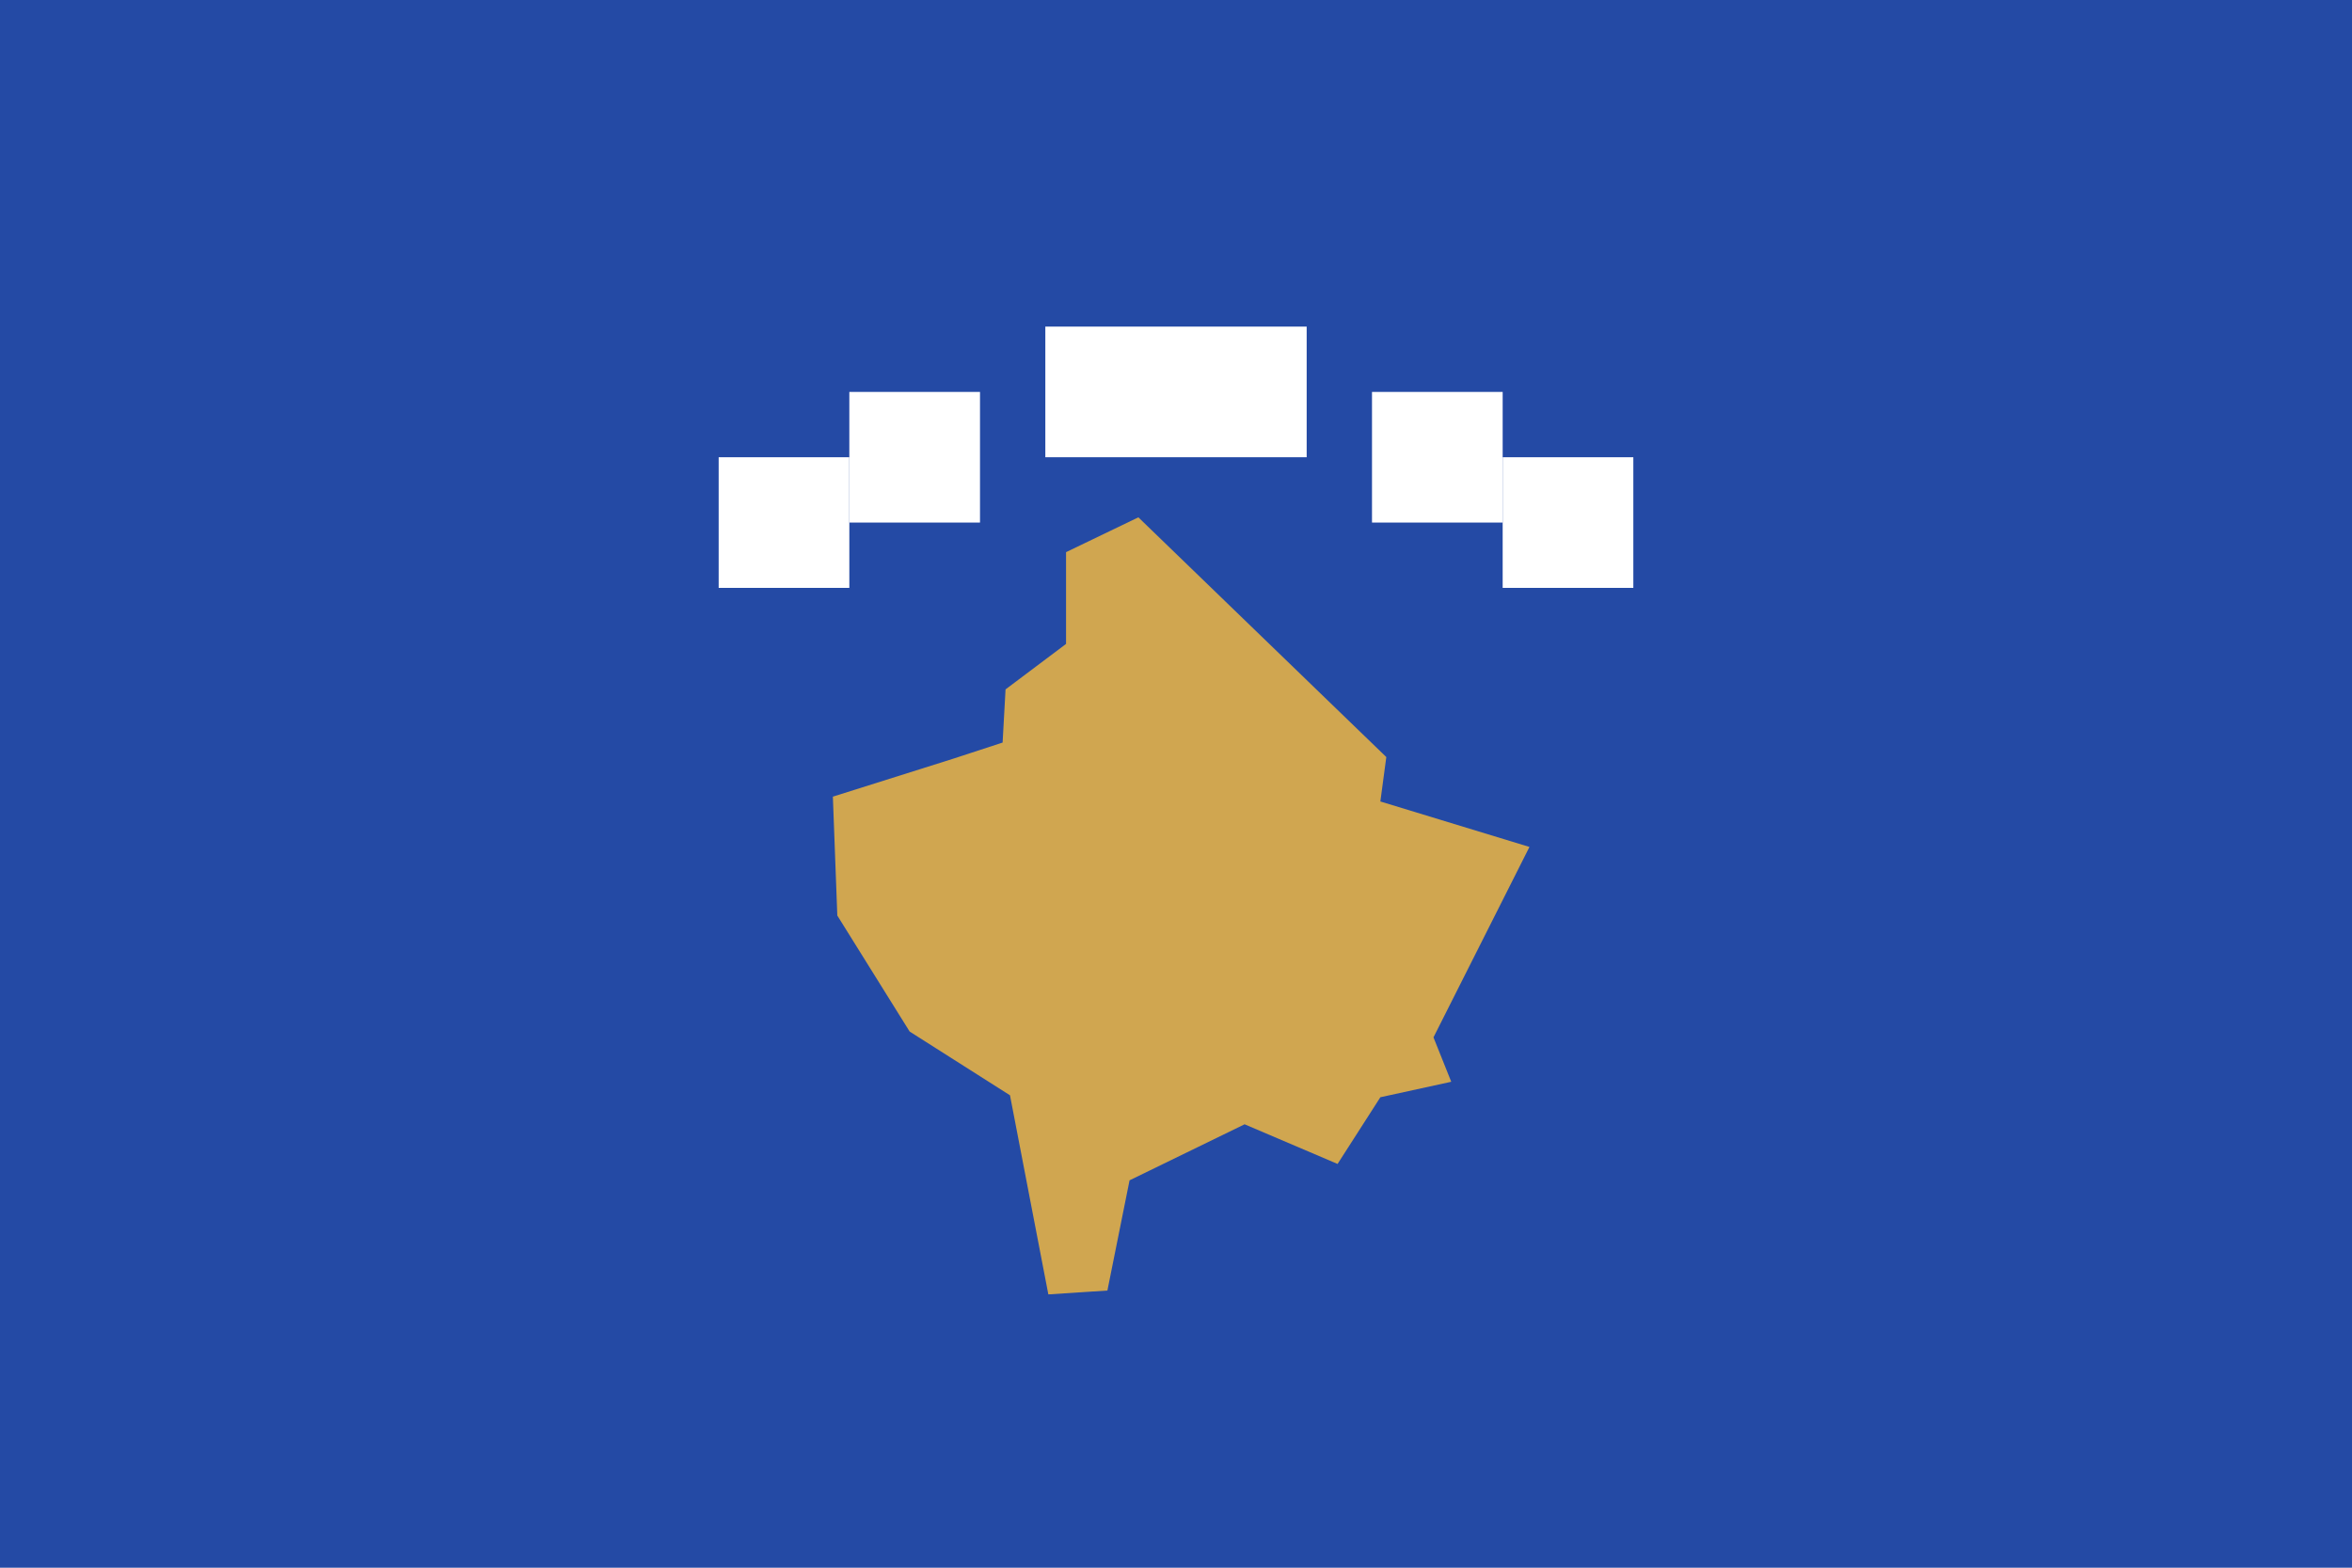
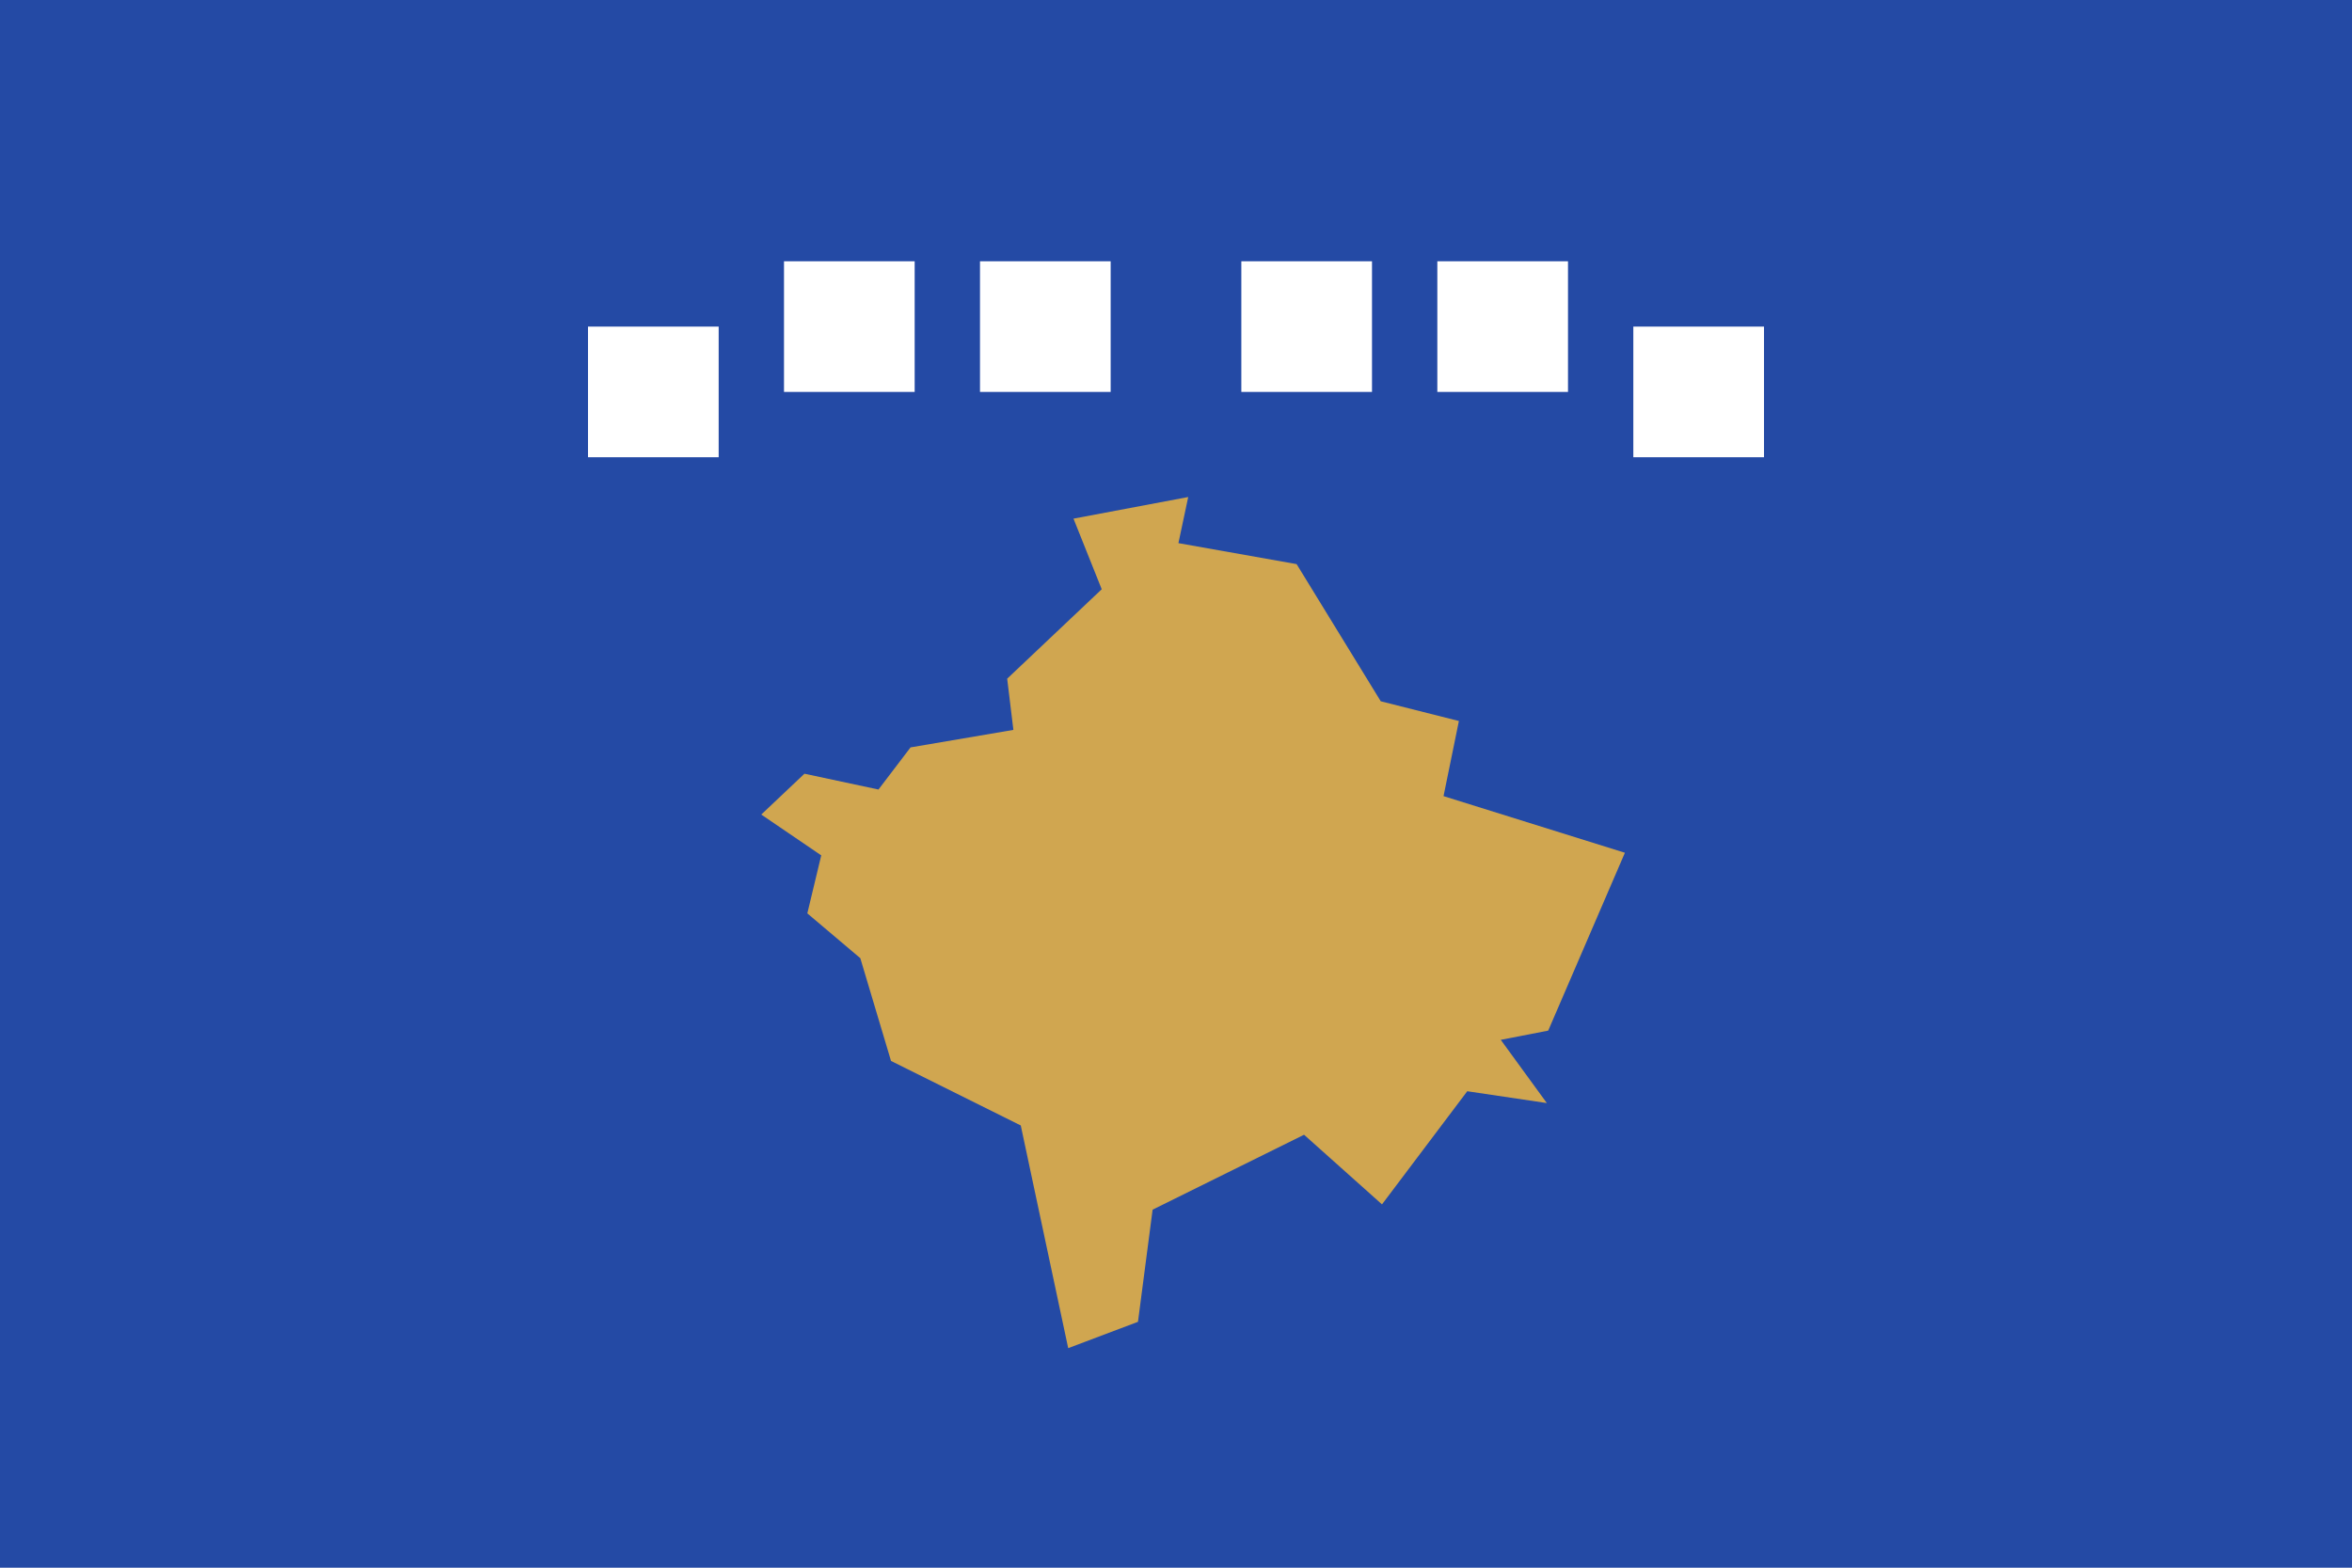
<svg xmlns="http://www.w3.org/2000/svg" width="36" height="24" viewBox="0 0 36 24">
-   <path d="M0 24V0H36V24H0Z" fill-rule="evenodd" fill="#244AA5" />
-   <path d="M14.578 11.619L15.346 11.368L15.391 10.554L16.317 9.858V8.453L17.424 7.92L21.219 11.59L21.128 12.27L23.41 12.966L21.941 15.881L22.213 16.561L21.128 16.798L20.473 17.819L19.05 17.212L17.289 18.07L16.95 19.757L16.046 19.816L15.459 16.768L13.923 15.792L12.816 14.016L12.748 12.196L14.578 11.619Z" fill-rule="evenodd" fill="#D0A650" />
-   <path d="M11 9V7H13V9H11Z" fill-rule="evenodd" fill="#FFFFFF" />
-   <path d="M13 8V6H15V8H13Z" fill-rule="evenodd" fill="#FFFFFF" />
-   <path d="M16 7V5H18V7H16Z" fill-rule="evenodd" fill="#FFFFFF" />
-   <path d="M18 7V5H20V7H18Z" fill-rule="evenodd" fill="#FFFFFF" />
-   <path d="M21 8V6H23V8H21Z" fill-rule="evenodd" fill="#FFFFFF" />
-   <path d="M23 9V7H25V9H23Z" fill-rule="evenodd" fill="#FFFFFF" />
+   <path fill="#244AA5" fill-rule="evenodd" d="M0 24L0 0L36 0L36 24Z" />
+   <path fill="#D0A650" fill-rule="evenodd" d="M18.187 7.609L18.037 8.315L19.846 8.636L21.134 10.736L22.33 11.038L22.095 12.188L24.871 13.055L23.697 15.778L22.971 15.919L23.676 16.887L22.458 16.706L21.153 18.438L19.96 17.372L17.642 18.519L17.418 20.236L16.35 20.639L15.624 17.23L13.638 16.242L13.168 14.669L12.357 13.983L12.57 13.095L11.652 12.47L12.313 11.845L13.446 12.087L13.937 11.442L15.511 11.174L15.416 10.39L16.863 9.021L16.431 7.94Z" />
+   <path fill="#FFFFFF" fill-rule="evenodd" d="M9 7L9 5L11 5L11 7ZM12 6L12 4L14 4L14 6ZM15 6L15 4L17 4L17 6ZM19 6L19 4L21 4L21 6ZM22 6L22 4L24 4L24 6ZM25 7L25 5L27 5L27 7Z" />
</svg>
